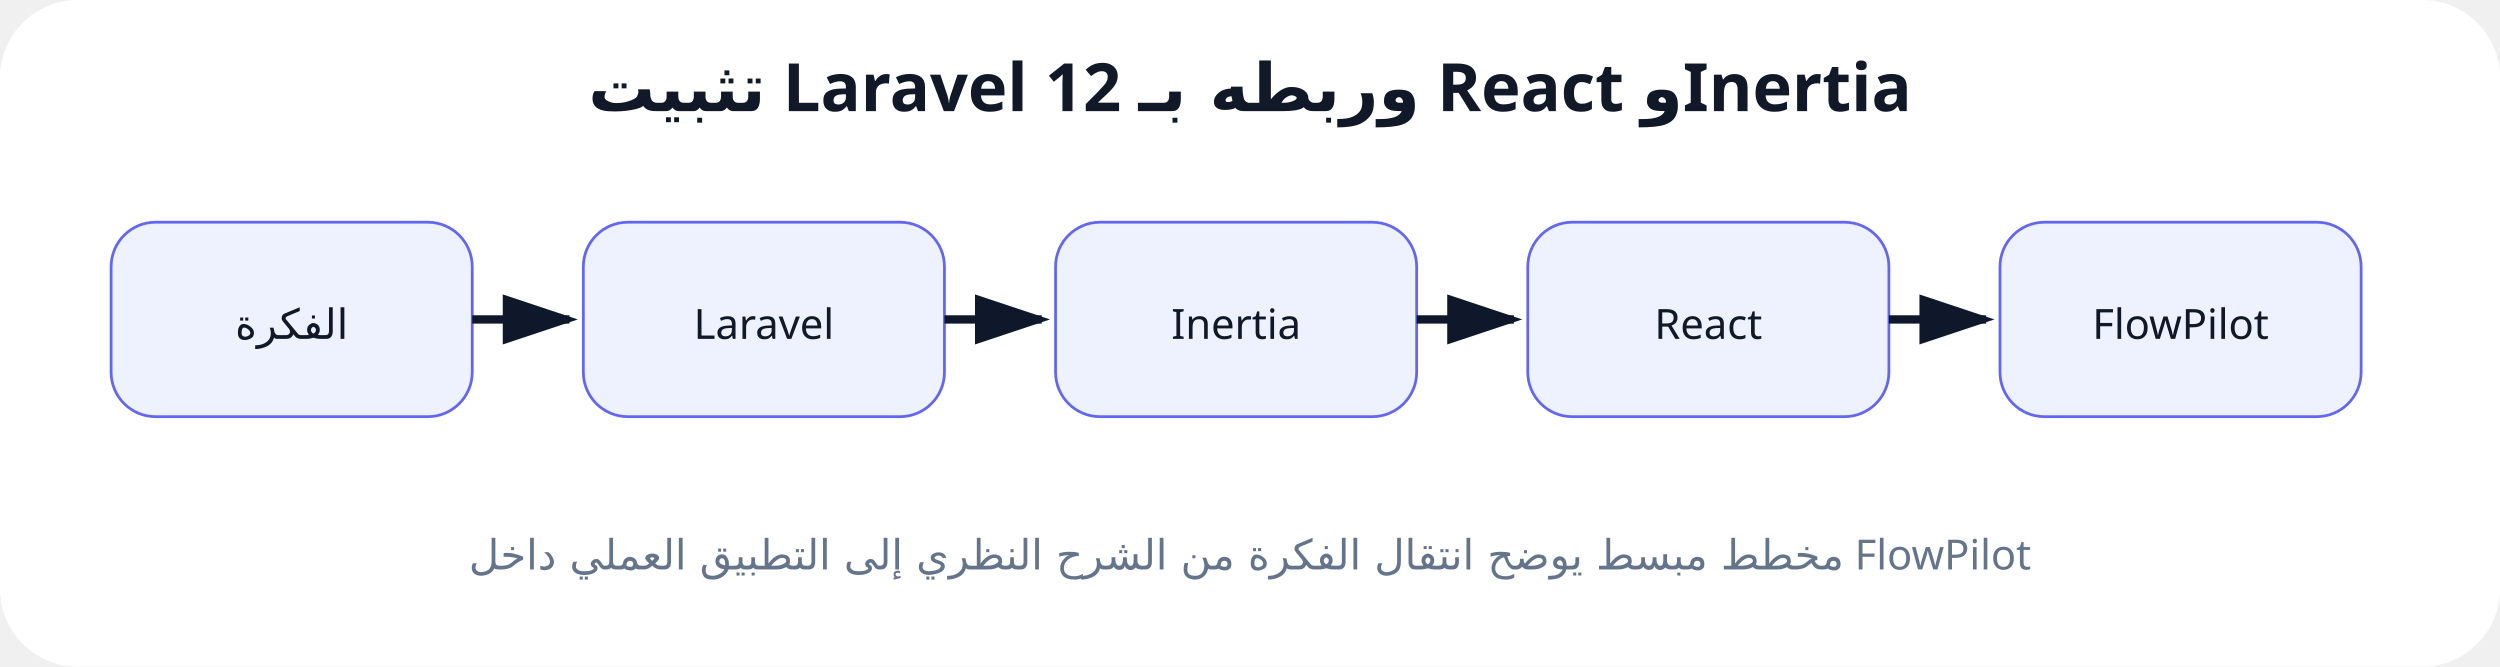
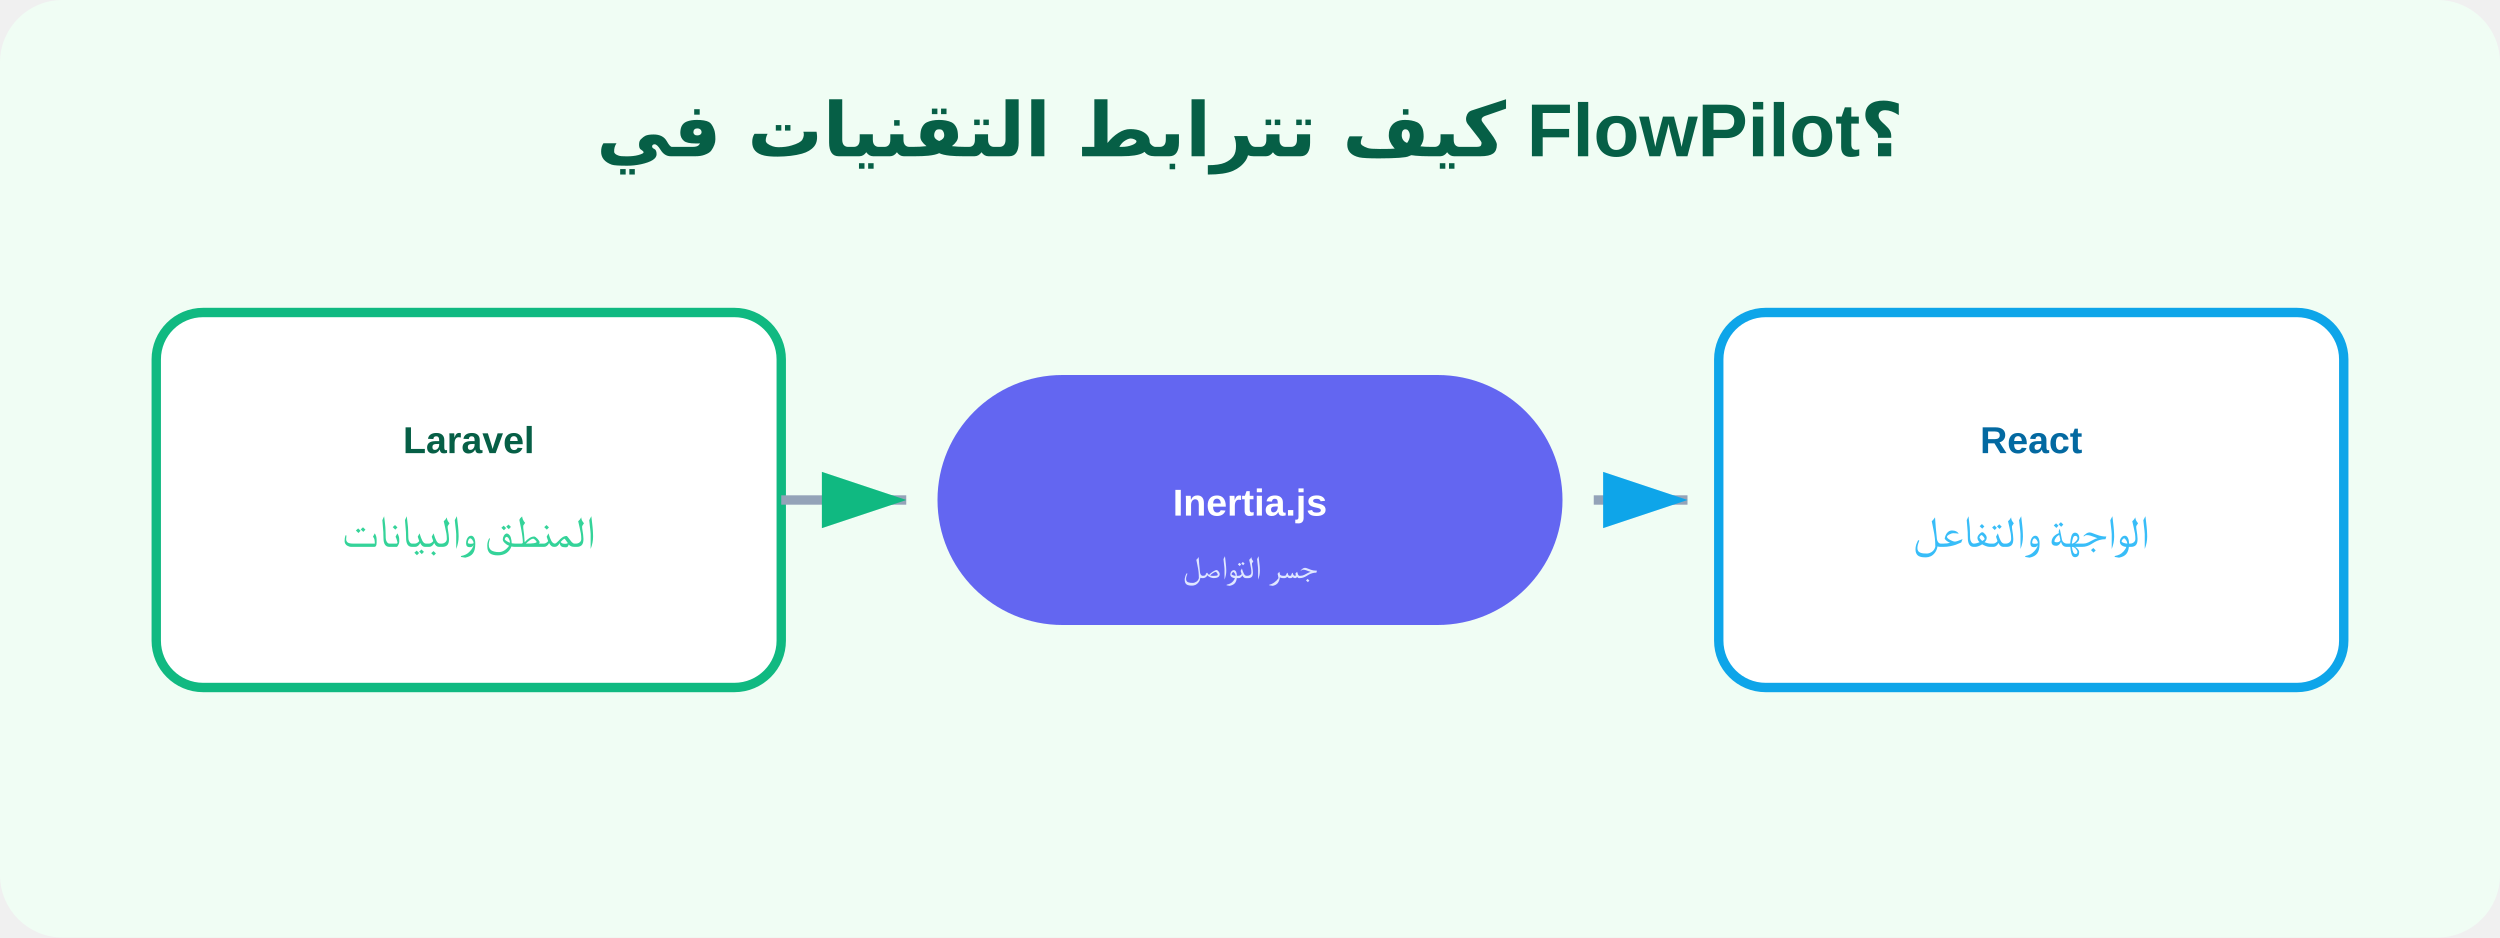
- <svg xmlns="http://www.w3.org/2000/svg" width="900" height="240" viewBox="0 0 900 240">
+ <svg xmlns="http://www.w3.org/2000/svg" viewBox="0 0 800 300">
+   <rect width="800" height="300" fill="#f0fdf4" rx="20" />
+   <rect x="50" y="100" width="200" height="120" rx="15" fill="#ffffff" stroke="#10b981" stroke-width="3" />
+   <text x="150" y="145" text-anchor="middle" font-family="Arial" font-weight="bold" fill="#065f46">Laravel</text>
+   <text x="150" y="175" text-anchor="middle" font-size="14" fill="#34d399">المنطق والبيانات</text>
+   <rect x="300" y="120" width="200" height="80" rx="40" fill="#6366f1" />
+   <text x="400" y="165" text-anchor="middle" font-family="Arial" font-weight="bold" fill="white">Inertia.js</text>
+   <text x="400" y="185" text-anchor="middle" font-size="10" fill="#e0e7ff">جسر التواصل</text>
+   <rect x="550" y="100" width="200" height="120" rx="15" fill="#ffffff" stroke="#0ea5e9" stroke-width="3" />
+   <text x="650" y="145" text-anchor="middle" font-family="Arial" font-weight="bold" fill="#0369a1">React</text>
+   <text x="650" y="175" text-anchor="middle" font-size="14" fill="#38bdf8">الواجهة والتفاعل</text>
+   <path d="M 250 160 L 290 160" stroke="#94a3b8" stroke-width="3" marker-end="url(#arrow-green)" />
+   <path d="M 510 160 L 540 160" stroke="#94a3b8" stroke-width="3" marker-end="url(#arrow-blue)" />
  <defs>
-     <marker id="a" markerWidth="10" markerHeight="10" refX="8" refY="3" orient="auto">
-       <path d="M0,0 L0,6 L9,3 z" fill="#0f172a" />
+     <marker id="arrow-green" markerWidth="10" markerHeight="10" refX="9" refY="3" orient="auto">
+       <path d="M0,0 L0,6 L9,3 z" fill="#10b981" />
+     </marker>
+     <marker id="arrow-blue" markerWidth="10" markerHeight="10" refX="9" refY="3" orient="auto">
+       <path d="M0,0 L0,6 L9,3 z" fill="#0ea5e9" />
    </marker>
  </defs>
-   <rect width="900" height="240" rx="28" fill="#ffffff" />
-   <text x="450" y="40" text-anchor="middle" font-size="24" font-weight="700" font-family="Tahoma" fill="#111827">تثبيت Laravel 12 وربطه بـ React وInertia</text>
-   <rect x="40" y="80" width="130" height="70" rx="16" fill="#eef2ff" stroke="#6366f1" />
-   <text x="105" y="122" text-anchor="middle" font-size="15" font-family="Tahoma" fill="#111827">الفكرة</text>
-   <rect x="210" y="80" width="130" height="70" rx="16" fill="#eef2ff" stroke="#6366f1" />
-   <text x="275" y="122" text-anchor="middle" font-size="15" font-family="Tahoma" fill="#111827">Laravel</text>
-   <rect x="380" y="80" width="130" height="70" rx="16" fill="#eef2ff" stroke="#6366f1" />
-   <text x="445" y="122" text-anchor="middle" font-size="15" font-family="Tahoma" fill="#111827">Inertia</text>
-   <rect x="550" y="80" width="130" height="70" rx="16" fill="#eef2ff" stroke="#6366f1" />
-   <text x="615" y="122" text-anchor="middle" font-size="15" font-family="Tahoma" fill="#111827">React</text>
-   <rect x="720" y="80" width="130" height="70" rx="16" fill="#eef2ff" stroke="#6366f1" />
-   <text x="785" y="122" text-anchor="middle" font-size="15" font-family="Tahoma" fill="#111827">FlowPilot</text>
-   <path d="M 170 115 L 205 115" stroke="#0f172a" stroke-width="3" marker-end="url(#a)" />
-   <path d="M 340 115 L 375 115" stroke="#0f172a" stroke-width="3" marker-end="url(#a)" />
-   <path d="M 510 115 L 545 115" stroke="#0f172a" stroke-width="3" marker-end="url(#a)" />
-   <path d="M 680 115 L 715 115" stroke="#0f172a" stroke-width="3" marker-end="url(#a)" />
-   <text x="450" y="205" text-anchor="middle" font-size="15" font-family="Tahoma" fill="#64748b">مخطط مبسط يوضح انتقال الفكرة من الشرح النظري إلى التطبيق العملي داخل FlowPilot</text>
+   <text x="400" y="50" text-anchor="middle" font-family="Arial" font-weight="bold" font-size="24" fill="#065f46">كيف تترابط التقنيات في FlowPilot؟</text>
</svg>
